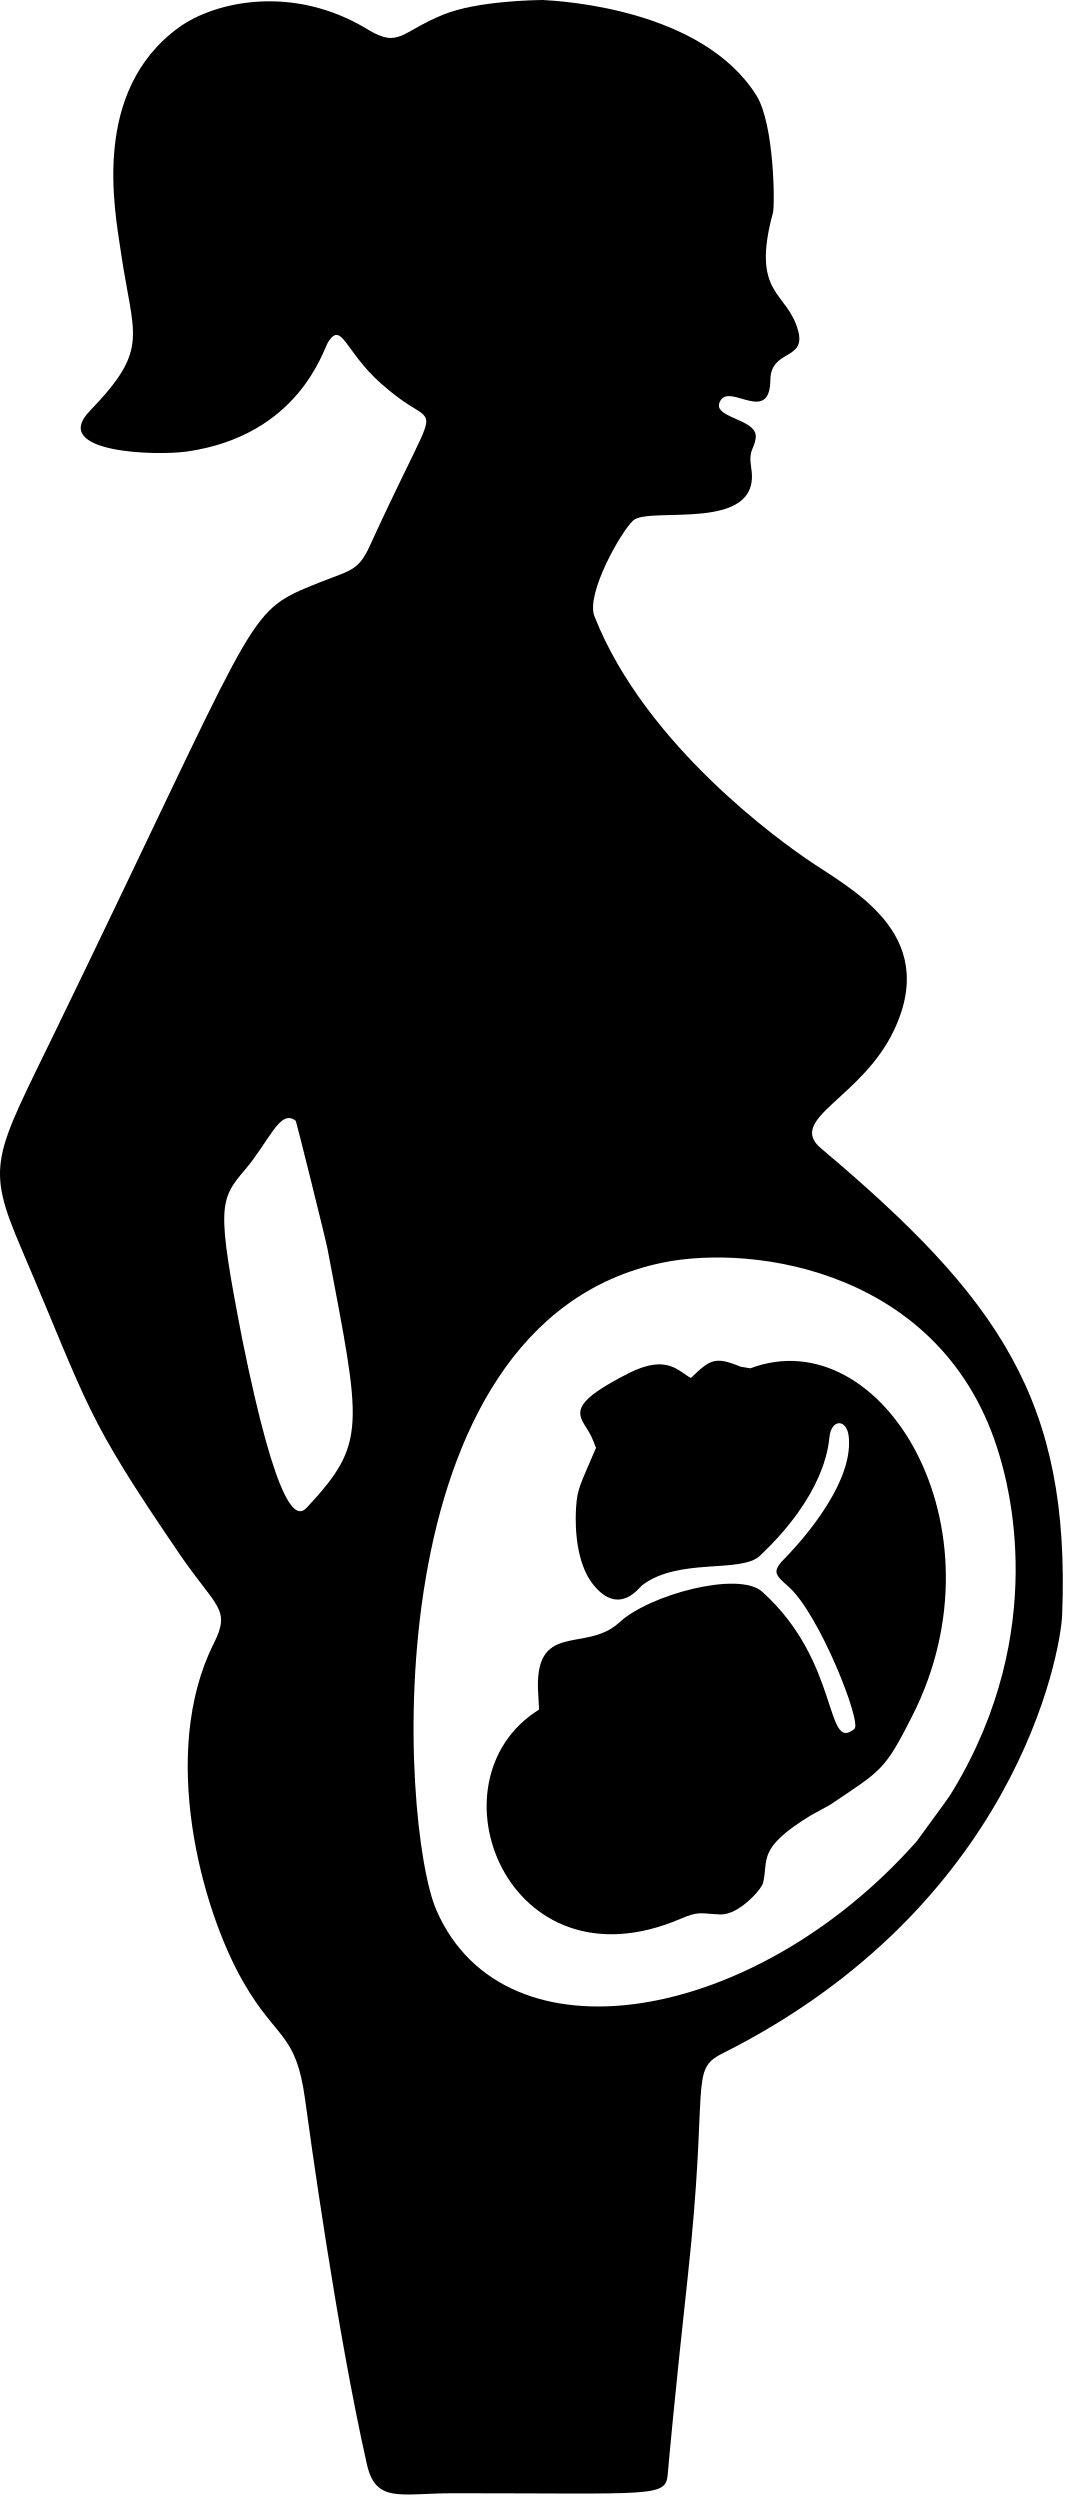
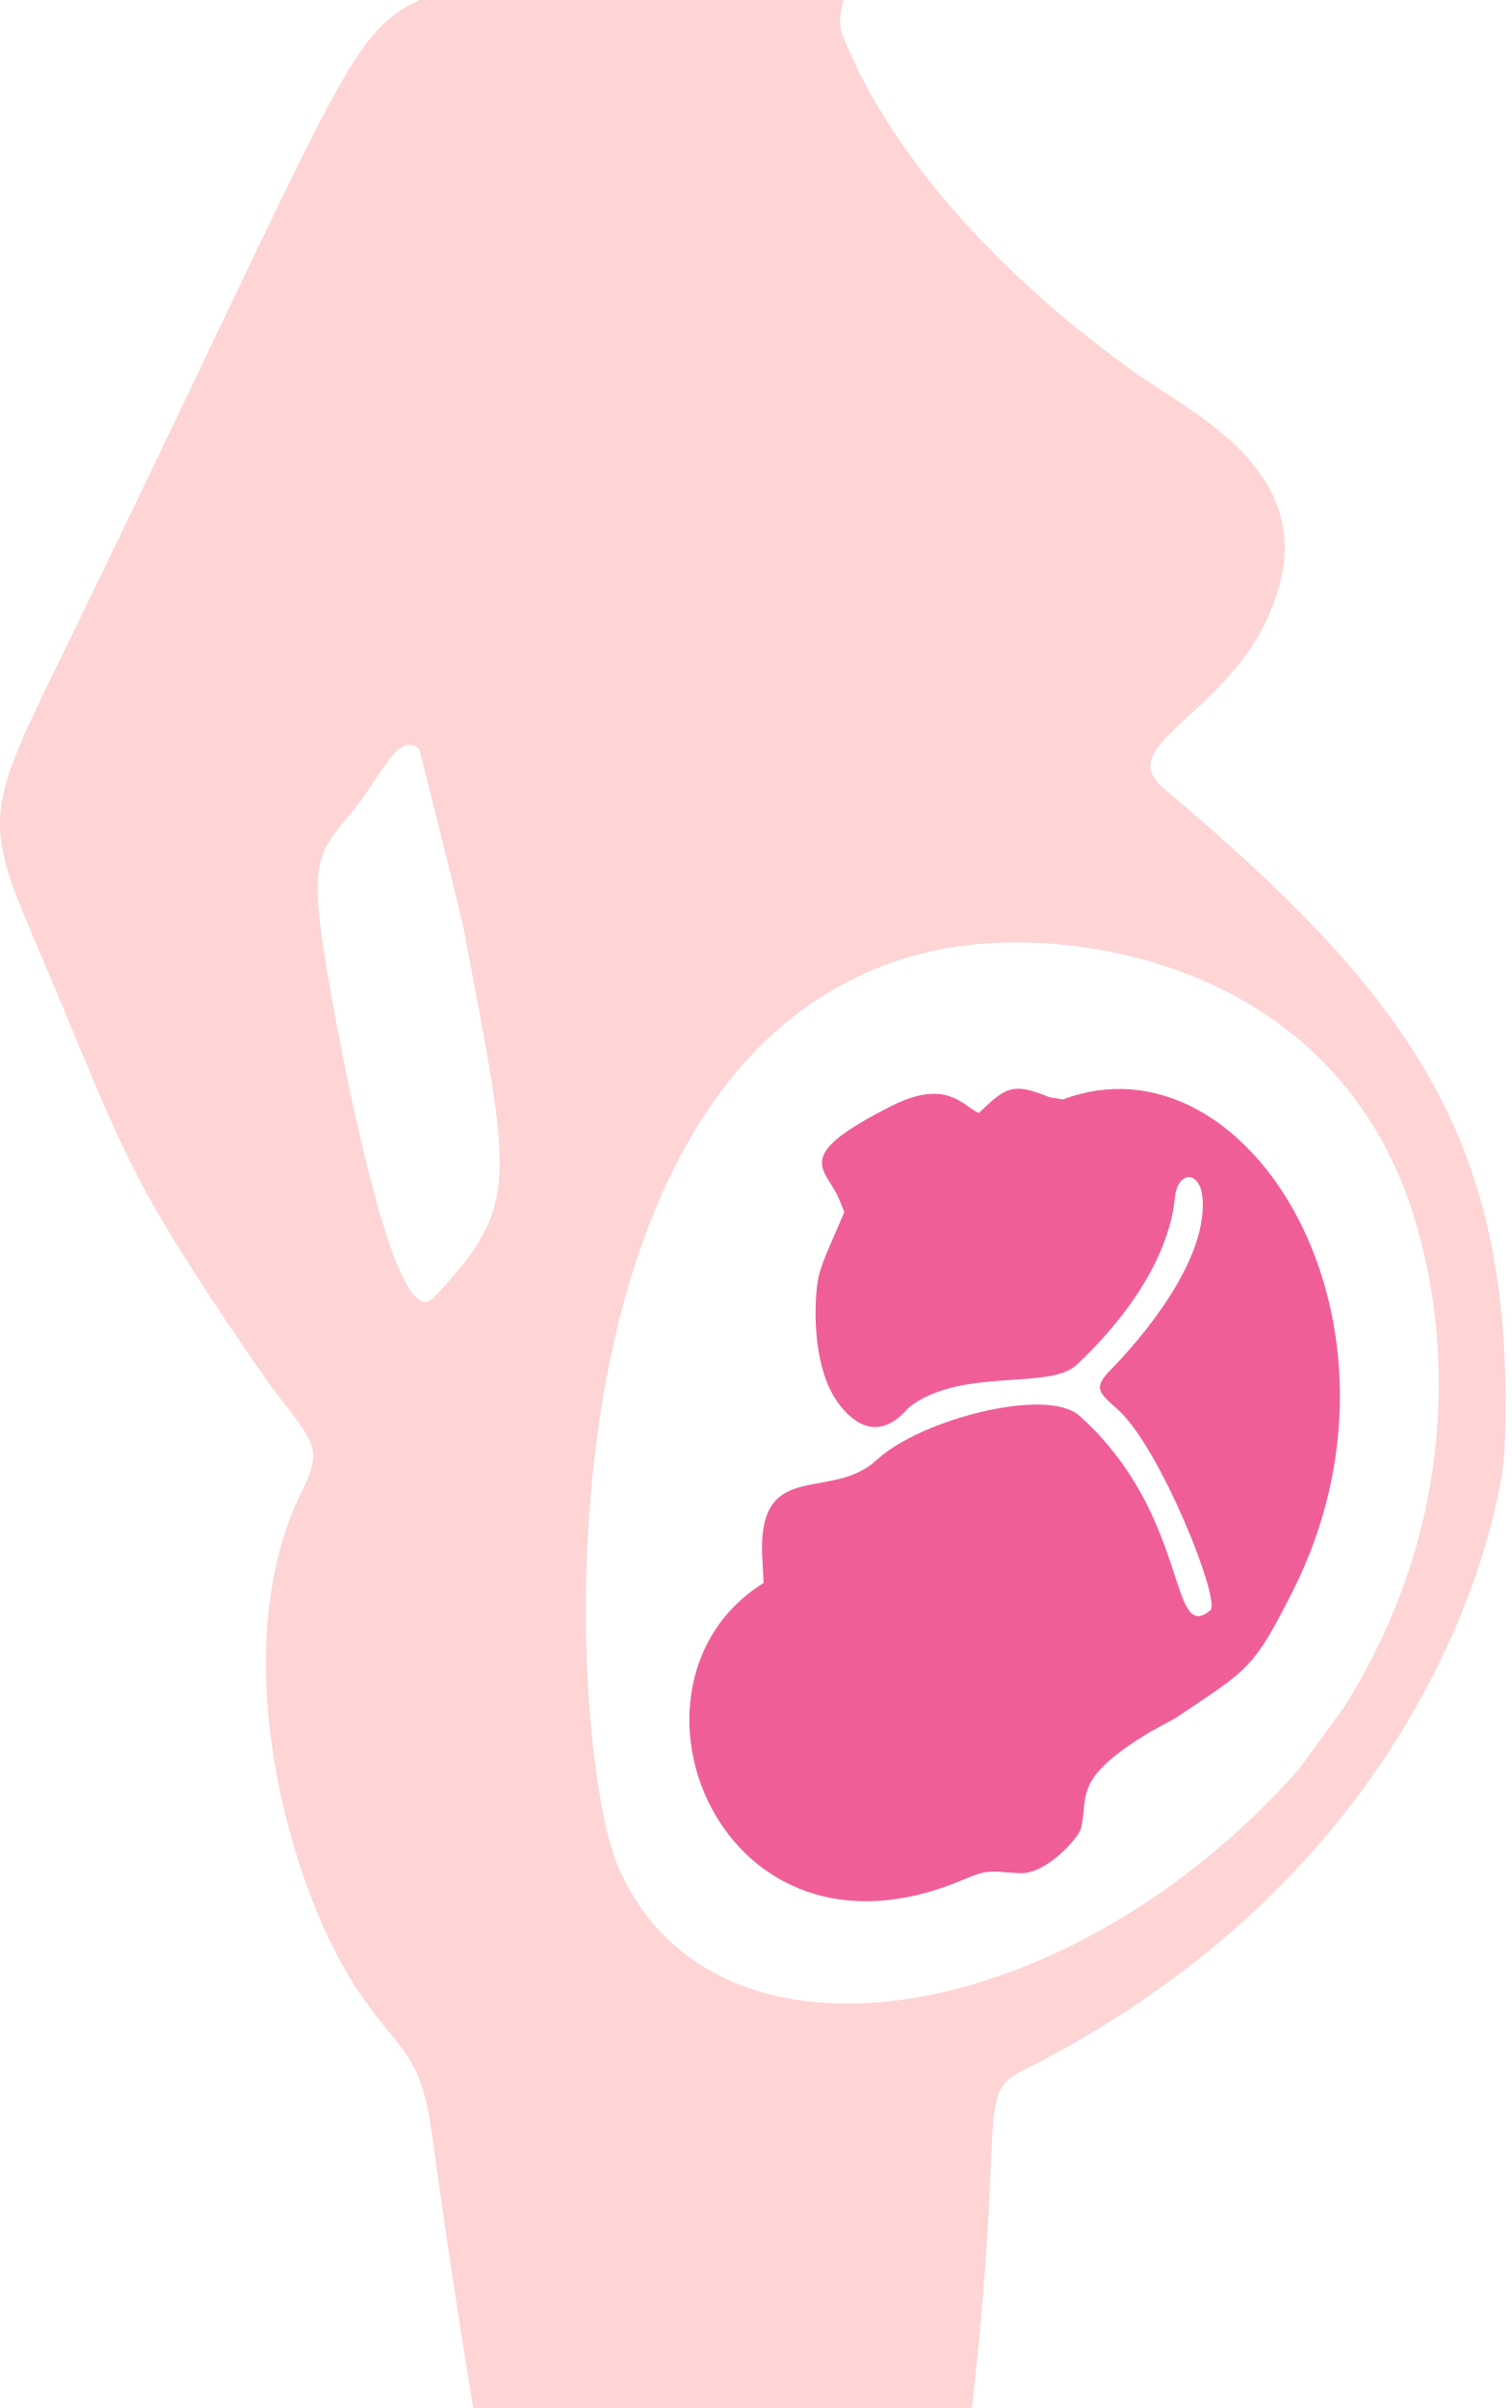
- <svg xmlns="http://www.w3.org/2000/svg" width="100%" height="100%" viewBox="0 0 108 253" version="1.1" xml:space="preserve" style="fill-rule:evenodd;clip-rule:evenodd;stroke-linejoin:round;stroke-miterlimit:2;">
-   <g transform="matrix(1,0,0,1,-1330.58,-1322.057)">
-     <g transform="matrix(1,0,0,1,455,1146)">
-       <path d="M930.513,176.057C932.405,176.162 946.639,176.957 952.129,185.718C953.946,188.616 954.008,196.824 953.803,197.581C951.528,205.988 955.285,205.497 956.358,209.548C957.153,212.552 953.579,211.388 953.541,214.5C953.487,218.991 949.585,214.966 948.537,216.525C947.268,218.411 952.328,218.331 952.059,220.391C951.901,221.595 951.298,221.49 951.611,223.48C952.644,230.032 941.324,227.271 939.678,228.714C938.463,229.779 934.846,236.15 935.734,238.414C940.937,251.665 955.021,261.466 957.16,262.954C961.447,265.937 970.758,270.362 966.059,280.304C962.784,287.233 955.128,289.288 958.678,292.279C976.721,307.48 983.921,317.801 983.07,339.473C982.912,343.493 978.274,369.023 948.672,383.876C945.308,385.564 947.322,386.827 945.181,406.457C943.843,418.731 943.295,424.866 943.152,426.469C942.943,428.806 941.778,428.373 921.5,428.373C916.105,428.373 913.611,429.429 912.713,425.454C909.619,411.761 906.858,391.476 906.453,388.505C905.53,381.721 903.611,382.561 900.208,376.652C895.952,369.262 891.66,353.411 897.218,342.366C898.983,338.859 897.457,338.755 893.756,333.334C884.013,319.059 884.697,318.682 877.732,302.395C874.085,293.868 874.963,293.235 881.209,280.361C901.066,239.428 900.39,238.176 906.529,235.565C910.968,233.677 911.714,234.127 913.02,231.268C918.493,219.291 919.543,218.892 918.181,217.81C917.687,217.417 916.493,216.944 914.156,214.883C910.485,211.647 910.178,208.478 908.779,210.69C908.279,211.482 905.83,220.105 894.539,221.747C891.373,222.207 880.577,221.894 884.662,217.652C890.815,211.264 889.064,210.212 887.797,201.456C887.201,197.339 884.774,185.282 893.705,178.817C897.258,176.245 905.18,174.405 912.777,179.025C916.009,180.991 916.129,179.263 920.505,177.512C923.902,176.152 929.704,176.068 930.513,176.057ZM968.363,362.38C971.477,358.094 971.475,358.163 972.037,357.232C981.86,340.934 977.515,326.042 976.75,323.421C971.277,304.659 951.936,301.892 942.584,303.847C912.993,310.032 916.02,360.833 919.753,369.388C926.661,385.218 951.986,380.903 968.363,362.38ZM900.092,311.577C903.669,329.242 905.599,329.725 906.598,328.657C912.77,322.063 912.136,320.467 908.727,302.459C908.541,301.476 905.564,289.527 905.514,289.487C903.918,288.212 902.877,291.488 900.392,294.409C897.762,297.503 897.486,298.129 900.092,311.577Z" />
+ <svg xmlns="http://www.w3.org/2000/svg" width="100%" height="100%" viewBox="0 0 108 172" version="1.1" xml:space="preserve" style="fill-rule:evenodd;clip-rule:evenodd;stroke-linejoin:round;stroke-miterlimit:2;">
+   <g transform="matrix(1,0,0,1,-1327.58,-1698)">
+     <g transform="matrix(1,0,0,1,452,1462)">
+       <path d="M935.829,236C935.576,236.971 935.505,237.829 935.734,238.414C940.937,251.665 955.021,261.466 957.16,262.954C961.447,265.937 970.758,270.362 966.059,280.304C962.784,287.233 955.128,289.288 958.678,292.279C976.721,307.48 983.921,317.801 983.07,339.473C982.912,343.493 978.274,369.023 948.672,383.876C945.308,385.564 947.322,386.827 945.181,406.457L945.014,408L909.391,408C907.836,398.665 906.701,390.328 906.453,388.505C905.53,381.721 903.611,382.561 900.208,376.652C895.952,369.262 891.66,353.411 897.218,342.366C898.983,338.859 897.457,338.755 893.756,333.334C884.013,319.059 884.697,318.682 877.732,302.395C874.085,293.868 874.963,293.235 881.209,280.361C899.949,241.731 900.401,238.442 905.553,236L935.829,236ZM968.363,362.38C971.477,358.094 971.475,358.163 972.037,357.232C981.86,340.934 977.515,326.042 976.75,323.421C971.277,304.659 951.936,301.892 942.584,303.847C912.993,310.032 916.02,360.833 919.753,369.388C926.661,385.218 951.986,380.903 968.363,362.38ZM900.092,311.577C903.669,329.242 905.599,329.725 906.598,328.657C912.77,322.063 912.136,320.467 908.727,302.459C908.541,301.476 905.564,289.527 905.514,289.487C903.918,288.212 902.877,291.488 900.392,294.409C897.762,297.503 897.486,298.129 900.092,311.577Z" style="fill:rgb(254,212,213);" />
    </g>
-     <g transform="matrix(1,0,0,1,455,1146)">
-       <path d="M950.522,314.364L951.512,314.531C964.83,309.521 977.579,330.596 967.912,349.693C965.072,355.305 964.802,355.182 959.593,358.698L957.669,359.751C952.115,363.135 953.381,364.257 952.8,366.618C952.647,367.242 950.354,369.873 948.466,369.799C946.383,369.717 946.365,369.423 944.394,370.262C926.929,377.697 918.639,356.224 930.133,349.065L930.055,347.622C929.502,339.925 934.831,343.42 938.237,340.261C941.315,337.406 950.35,335.023 952.702,337.131C960.64,344.25 959.034,353.517 962.048,351.021C962.823,350.379 958.488,339.379 955.384,336.632C954.062,335.462 953.667,335.13 954.913,333.856C955.695,333.056 961.964,326.641 961.481,321.503C961.302,319.609 959.713,319.612 959.519,321.503C959.406,322.609 958.912,327.418 952.494,333.492C950.556,335.326 944.238,333.629 940.515,336.524C940.305,336.688 938.218,339.676 935.612,336.416C933.529,333.81 933.841,329.184 933.885,328.541C934.006,326.746 934.267,326.375 935.896,322.583C935.415,321.349 935.446,321.394 934.772,320.313C933.89,318.898 933.704,317.809 939.209,315.024C943.164,313.023 944.291,314.917 945.502,315.504C947.459,313.619 947.941,313.305 950.522,314.364Z" />
+     <g transform="matrix(1,0,0,1,452,1462)">
+       <path d="M950.522,314.364L951.512,314.531C964.83,309.521 977.579,330.596 967.912,349.693C965.072,355.305 964.802,355.182 959.593,358.698L957.669,359.751C952.115,363.135 953.381,364.257 952.8,366.618C952.647,367.242 950.354,369.873 948.466,369.799C946.383,369.717 946.365,369.423 944.394,370.262C926.929,377.697 918.639,356.224 930.133,349.065L930.055,347.622C929.502,339.925 934.831,343.42 938.237,340.261C941.315,337.406 950.35,335.023 952.702,337.131C960.64,344.25 959.034,353.517 962.048,351.021C962.823,350.379 958.488,339.379 955.384,336.632C954.062,335.462 953.667,335.13 954.913,333.856C955.695,333.056 961.964,326.641 961.481,321.503C961.302,319.609 959.713,319.612 959.519,321.503C959.406,322.609 958.912,327.418 952.494,333.492C950.556,335.326 944.238,333.629 940.515,336.524C940.305,336.688 938.218,339.676 935.612,336.416C933.529,333.81 933.841,329.184 933.885,328.541C934.006,326.746 934.267,326.375 935.896,322.583C935.415,321.349 935.446,321.394 934.772,320.313C933.89,318.898 933.704,317.809 939.209,315.024C943.164,313.023 944.291,314.917 945.502,315.504C947.459,313.619 947.941,313.305 950.522,314.364Z" style="fill:rgb(240,94,152);" />
    </g>
  </g>
</svg>
